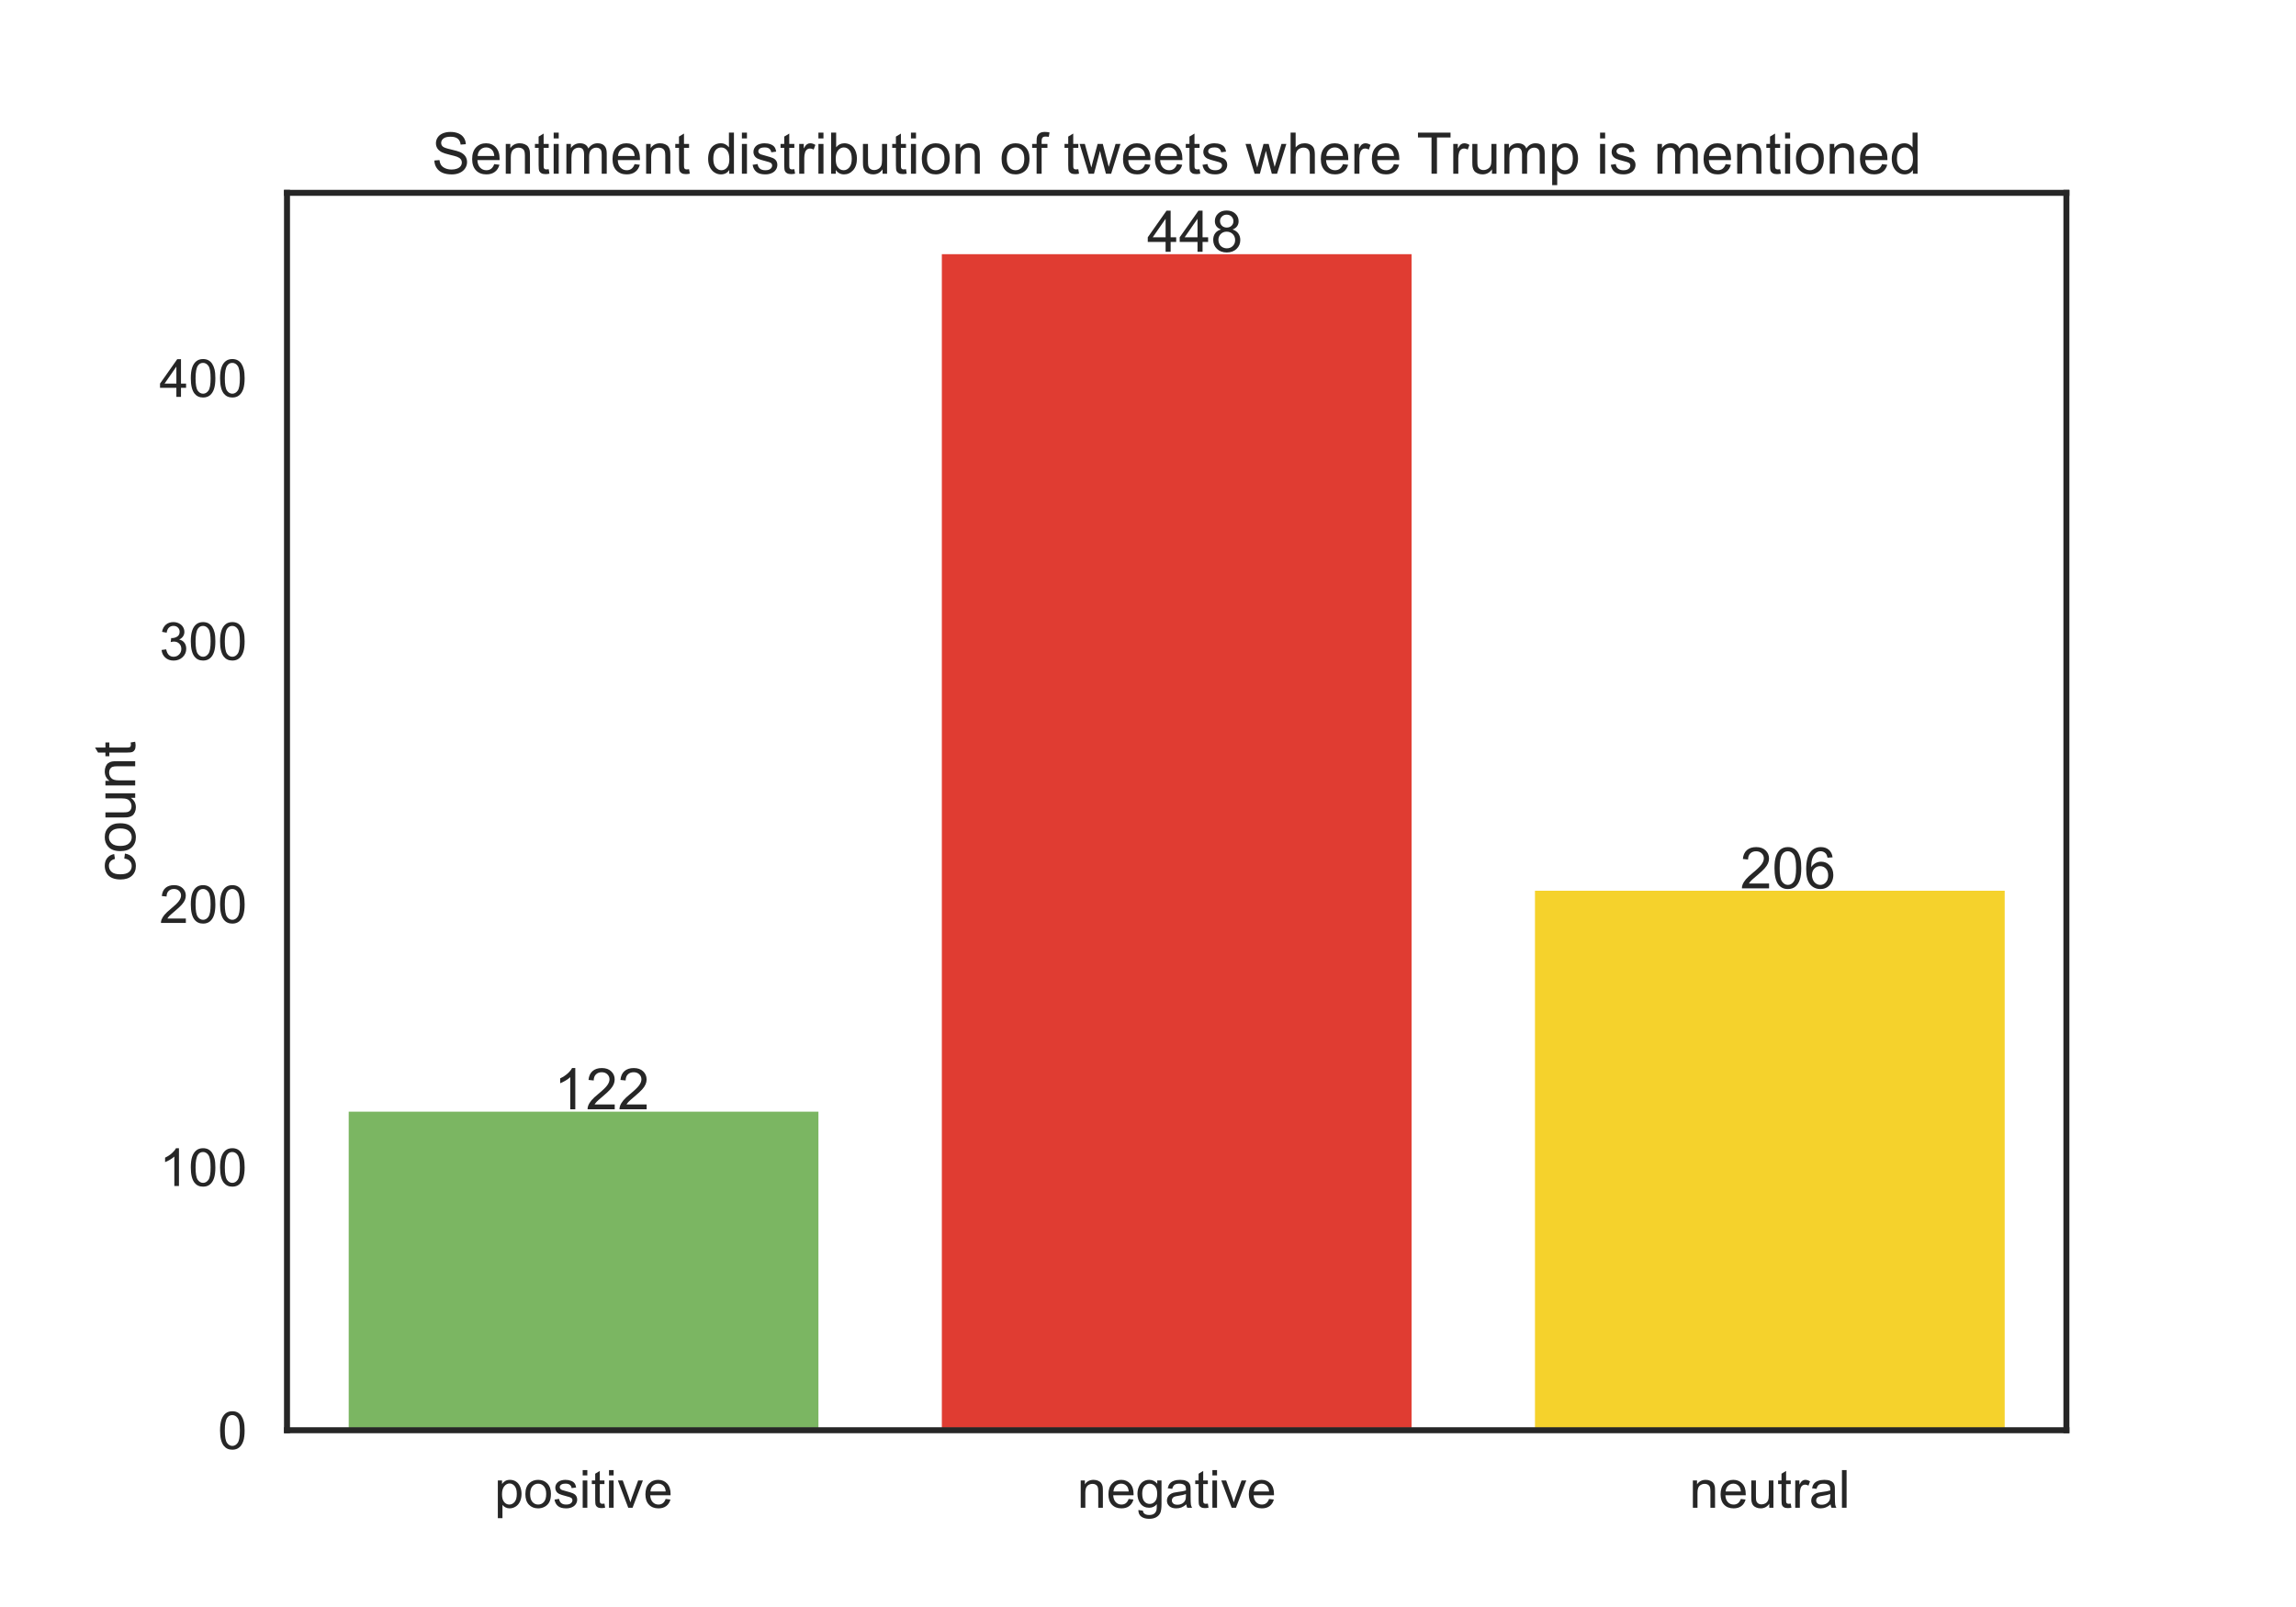
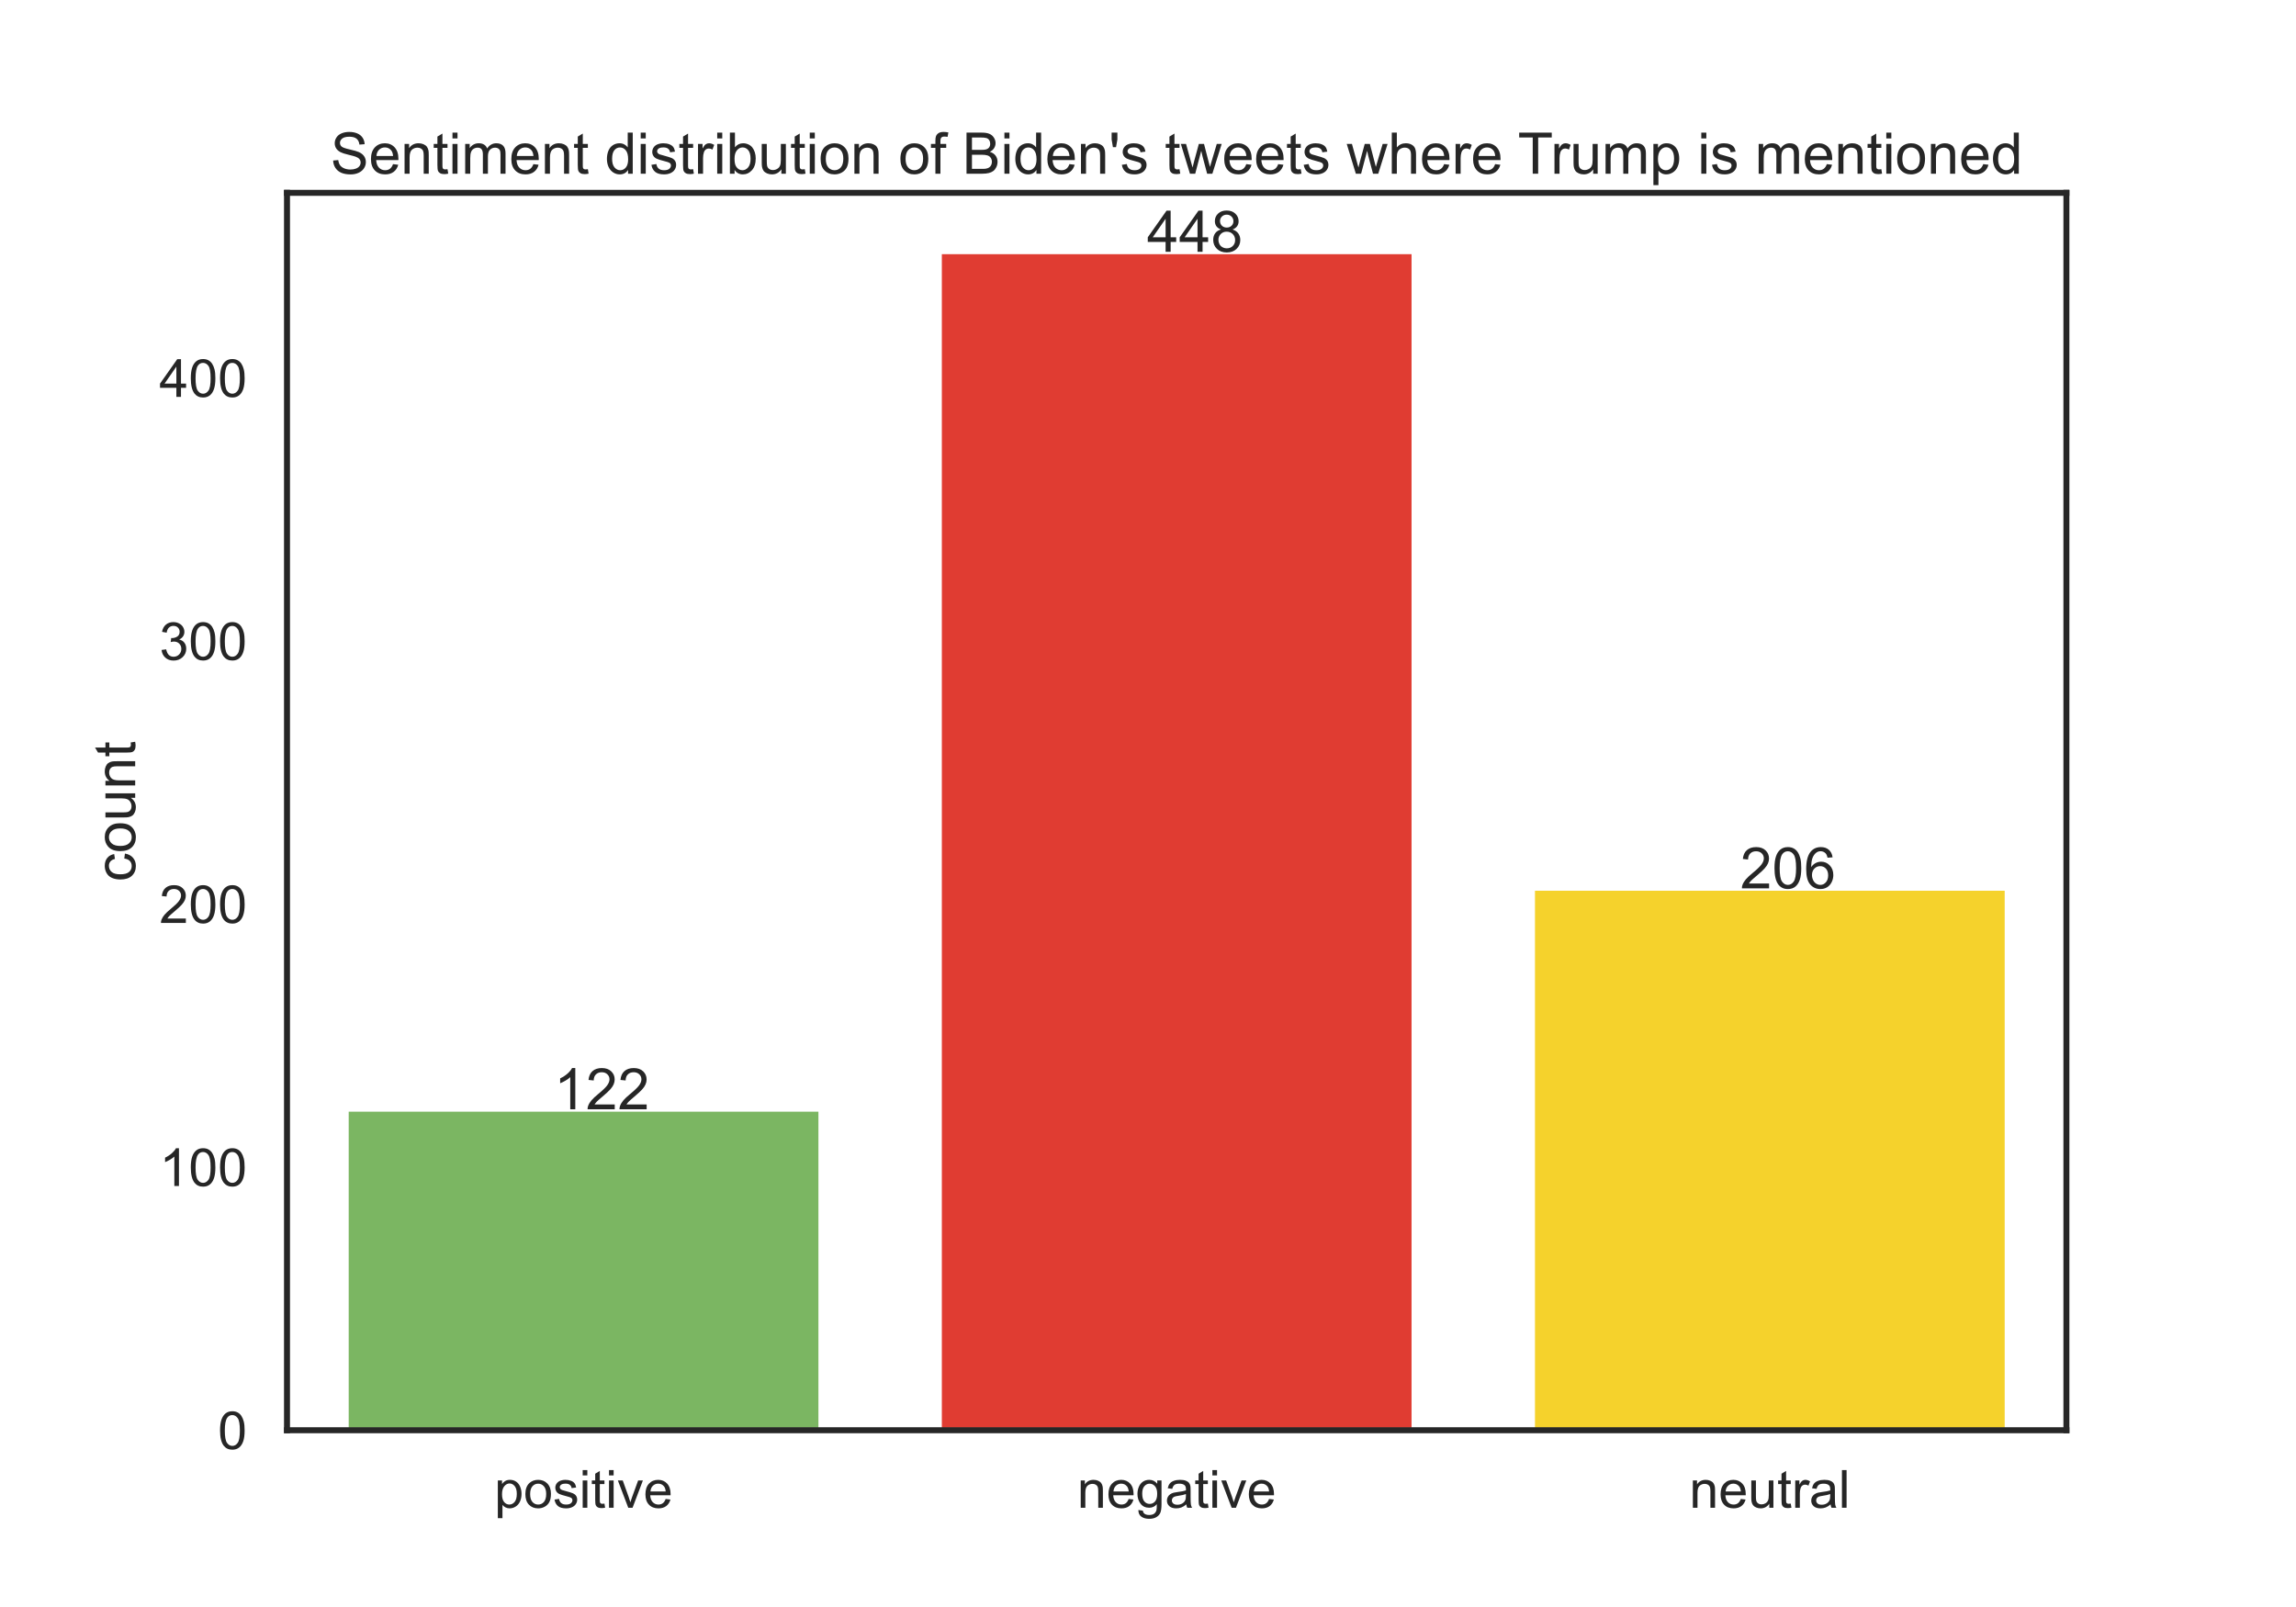
<svg xmlns="http://www.w3.org/2000/svg" xmlns:xlink="http://www.w3.org/1999/xlink" height="504pt" version="1.1" viewBox="0 0 720 504" width="720pt">
  <defs>
    <style type="text/css">*{stroke-linecap:butt;stroke-linejoin:round;}</style>
  </defs>
  <g id="figure_1">
    <g id="patch_1">
      <path d="M 0 504  L 720 504  L 720 0  L 0 0  z " style="fill:#ffffff;" />
    </g>
    <g id="axes_1">
      <g id="patch_2">
        <path d="M 90 448.56  L 648 448.56  L 648 60.48  L 90 60.48  z " style="fill:#ffffff;" />
      </g>
      <g id="matplotlib.axis_1">
        <g id="xtick_1">
          <g id="text_1">
            <g style="fill:#262626;" transform="translate(155.0286 472.8704)scale(0.165 -0.165)">
              <defs>
                <path d="M 6.594 -19.875  L 6.594 51.859  L 14.594 51.859  L 14.594 45.125  Q 17.438 49.078 21 51.047  Q 24.562 53.031 29.641 53.031  Q 36.281 53.031 41.359 49.609  Q 46.438 46.188 49.016 39.953  Q 51.609 33.734 51.609 26.312  Q 51.609 18.359 48.75 11.984  Q 45.906 5.609 40.453 2.219  Q 35.016 -1.172 29 -1.172  Q 24.609 -1.172 21.109 0.688  Q 17.625 2.547 15.375 5.375  L 15.375 -19.875  z M 14.547 25.641  Q 14.547 15.625 18.594 10.844  Q 22.656 6.062 28.422 6.062  Q 34.281 6.062 38.453 11.016  Q 42.625 15.969 42.625 26.375  Q 42.625 36.281 38.547 41.203  Q 34.469 46.141 28.812 46.141  Q 23.188 46.141 18.859 40.891  Q 14.547 35.641 14.547 25.641  z " id="ArialMT-112" />
                <path d="M 3.328 25.922  Q 3.328 40.328 11.328 47.266  Q 18.016 53.031 27.641 53.031  Q 38.328 53.031 45.109 46.016  Q 51.906 39.016 51.906 26.656  Q 51.906 16.656 48.906 10.906  Q 45.906 5.172 40.156 2  Q 34.422 -1.172 27.641 -1.172  Q 16.75 -1.172 10.031 5.812  Q 3.328 12.797 3.328 25.922  z M 12.359 25.922  Q 12.359 15.969 16.703 11.016  Q 21.047 6.062 27.641 6.062  Q 34.188 6.062 38.531 11.031  Q 42.875 16.016 42.875 26.219  Q 42.875 35.844 38.5 40.797  Q 34.125 45.75 27.641 45.75  Q 21.047 45.75 16.703 40.812  Q 12.359 35.891 12.359 25.922  z " id="ArialMT-111" />
                <path d="M 3.078 15.484  L 11.766 16.844  Q 12.5 11.625 15.844 8.844  Q 19.188 6.062 25.203 6.062  Q 31.25 6.062 34.172 8.516  Q 37.109 10.984 37.109 14.312  Q 37.109 17.281 34.516 19  Q 32.719 20.172 25.531 21.969  Q 15.875 24.422 12.141 26.203  Q 8.406 27.984 6.469 31.125  Q 4.547 34.281 4.547 38.094  Q 4.547 41.547 6.125 44.5  Q 7.719 47.469 10.453 49.422  Q 12.5 50.922 16.031 51.969  Q 19.578 53.031 23.641 53.031  Q 29.734 53.031 34.344 51.266  Q 38.969 49.516 41.156 46.5  Q 43.359 43.5 44.188 38.484  L 35.594 37.312  Q 35.016 41.312 32.203 43.547  Q 29.391 45.797 24.266 45.797  Q 18.219 45.797 15.625 43.797  Q 13.031 41.797 13.031 39.109  Q 13.031 37.406 14.109 36.031  Q 15.188 34.625 17.484 33.688  Q 18.797 33.203 25.25 31.453  Q 34.578 28.953 38.25 27.359  Q 41.938 25.781 44.031 22.75  Q 46.141 19.734 46.141 15.234  Q 46.141 10.844 43.578 6.953  Q 41.016 3.078 36.172 0.953  Q 31.344 -1.172 25.25 -1.172  Q 15.141 -1.172 9.844 3.031  Q 4.547 7.234 3.078 15.484  z " id="ArialMT-115" />
                <path d="M 6.641 61.469  L 6.641 71.578  L 15.438 71.578  L 15.438 61.469  z M 6.641 0  L 6.641 51.859  L 15.438 51.859  L 15.438 0  z " id="ArialMT-105" />
                <path d="M 25.781 7.859  L 27.047 0.094  Q 23.344 -0.688 20.406 -0.688  Q 15.625 -0.688 12.984 0.828  Q 10.359 2.344 9.281 4.812  Q 8.203 7.281 8.203 15.188  L 8.203 45.016  L 1.766 45.016  L 1.766 51.859  L 8.203 51.859  L 8.203 64.703  L 16.938 69.969  L 16.938 51.859  L 25.781 51.859  L 25.781 45.016  L 16.938 45.016  L 16.938 14.703  Q 16.938 10.938 17.406 9.859  Q 17.875 8.797 18.922 8.156  Q 19.969 7.516 21.922 7.516  Q 23.391 7.516 25.781 7.859  z " id="ArialMT-116" />
                <path d="M 21 0  L 1.266 51.859  L 10.547 51.859  L 21.688 20.797  Q 23.484 15.766 25 10.359  Q 26.172 14.453 28.266 20.219  L 39.797 51.859  L 48.828 51.859  L 29.203 0  z " id="ArialMT-118" />
                <path d="M 42.094 16.703  L 51.172 15.578  Q 49.031 7.625 43.219 3.219  Q 37.406 -1.172 28.375 -1.172  Q 17 -1.172 10.328 5.828  Q 3.656 12.844 3.656 25.484  Q 3.656 38.578 10.391 45.797  Q 17.141 53.031 27.875 53.031  Q 38.281 53.031 44.875 45.953  Q 51.469 38.875 51.469 26.031  Q 51.469 25.25 51.422 23.688  L 12.75 23.688  Q 13.234 15.141 17.578 10.594  Q 21.922 6.062 28.422 6.062  Q 33.25 6.062 36.672 8.594  Q 40.094 11.141 42.094 16.703  z M 13.234 30.906  L 42.188 30.906  Q 41.609 37.453 38.875 40.719  Q 34.672 45.797 27.984 45.797  Q 21.922 45.797 17.797 41.75  Q 13.672 37.703 13.234 30.906  z " id="ArialMT-101" />
              </defs>
              <use xlink:href="#ArialMT-112" />
              <use x="55.615" xlink:href="#ArialMT-111" />
              <use x="111.23" xlink:href="#ArialMT-115" />
              <use x="161.23" xlink:href="#ArialMT-105" />
              <use x="183.447" xlink:href="#ArialMT-116" />
              <use x="211.23" xlink:href="#ArialMT-105" />
              <use x="233.447" xlink:href="#ArialMT-118" />
              <use x="283.447" xlink:href="#ArialMT-101" />
            </g>
          </g>
        </g>
        <g id="xtick_2">
          <g id="text_2">
            <g style="fill:#262626;" transform="translate(337.8111 472.8704)scale(0.165 -0.165)">
              <defs>
                <path d="M 6.594 0  L 6.594 51.859  L 14.5 51.859  L 14.5 44.484  Q 20.219 53.031 31 53.031  Q 35.688 53.031 39.625 51.344  Q 43.562 49.656 45.516 46.922  Q 47.469 44.188 48.25 40.438  Q 48.734 37.984 48.734 31.891  L 48.734 0  L 39.938 0  L 39.938 31.547  Q 39.938 36.922 38.906 39.578  Q 37.891 42.234 35.281 43.812  Q 32.672 45.406 29.156 45.406  Q 23.531 45.406 19.453 41.844  Q 15.375 38.281 15.375 28.328  L 15.375 0  z " id="ArialMT-110" />
                <path d="M 4.984 -4.297  L 13.531 -5.562  Q 14.062 -9.516 16.5 -11.328  Q 19.781 -13.766 25.438 -13.766  Q 31.547 -13.766 34.859 -11.328  Q 38.188 -8.891 39.359 -4.5  Q 40.047 -1.812 39.984 6.781  Q 34.234 0 25.641 0  Q 14.938 0 9.078 7.719  Q 3.219 15.438 3.219 26.219  Q 3.219 33.641 5.906 39.906  Q 8.594 46.188 13.688 49.609  Q 18.797 53.031 25.688 53.031  Q 34.859 53.031 40.828 45.609  L 40.828 51.859  L 48.922 51.859  L 48.922 7.031  Q 48.922 -5.078 46.453 -10.125  Q 44 -15.188 38.641 -18.109  Q 33.297 -21.047 25.484 -21.047  Q 16.219 -21.047 10.5 -16.875  Q 4.781 -12.703 4.984 -4.297  z M 12.25 26.859  Q 12.25 16.656 16.297 11.969  Q 20.359 7.281 26.469 7.281  Q 32.516 7.281 36.609 11.938  Q 40.719 16.609 40.719 26.562  Q 40.719 36.078 36.5 40.906  Q 32.281 45.75 26.312 45.75  Q 20.453 45.75 16.344 40.984  Q 12.25 36.234 12.25 26.859  z " id="ArialMT-103" />
                <path d="M 40.438 6.391  Q 35.547 2.25 31.031 0.531  Q 26.516 -1.172 21.344 -1.172  Q 12.797 -1.172 8.203 3  Q 3.609 7.172 3.609 13.672  Q 3.609 17.484 5.344 20.625  Q 7.078 23.781 9.891 25.688  Q 12.703 27.594 16.219 28.562  Q 18.797 29.25 24.031 29.891  Q 34.672 31.156 39.703 32.906  Q 39.75 34.719 39.75 35.203  Q 39.75 40.578 37.25 42.781  Q 33.891 45.75 27.25 45.75  Q 21.047 45.75 18.094 43.578  Q 15.141 41.406 13.719 35.891  L 5.125 37.062  Q 6.297 42.578 8.984 45.969  Q 11.672 49.359 16.75 51.188  Q 21.828 53.031 28.516 53.031  Q 35.156 53.031 39.297 51.469  Q 43.453 49.906 45.406 47.531  Q 47.359 45.172 48.141 41.547  Q 48.578 39.312 48.578 33.453  L 48.578 21.734  Q 48.578 9.469 49.141 6.219  Q 49.703 2.984 51.375 0  L 42.188 0  Q 40.828 2.734 40.438 6.391  z M 39.703 26.031  Q 34.906 24.078 25.344 22.703  Q 19.922 21.922 17.672 20.938  Q 15.438 19.969 14.203 18.094  Q 12.984 16.219 12.984 13.922  Q 12.984 10.406 15.641 8.062  Q 18.312 5.719 23.438 5.719  Q 28.516 5.719 32.469 7.938  Q 36.422 10.156 38.281 14.016  Q 39.703 17 39.703 22.797  z " id="ArialMT-97" />
              </defs>
              <use xlink:href="#ArialMT-110" />
              <use x="55.615" xlink:href="#ArialMT-101" />
              <use x="111.23" xlink:href="#ArialMT-103" />
              <use x="166.846" xlink:href="#ArialMT-97" />
              <use x="222.461" xlink:href="#ArialMT-116" />
              <use x="250.244" xlink:href="#ArialMT-105" />
              <use x="272.461" xlink:href="#ArialMT-118" />
              <use x="322.461" xlink:href="#ArialMT-101" />
            </g>
          </g>
        </g>
        <g id="xtick_3">
          <g id="text_3">
            <g style="fill:#262626;" transform="translate(529.7769 472.8704)scale(0.165 -0.165)">
              <defs>
                <path d="M 40.578 0  L 40.578 7.625  Q 34.516 -1.172 24.125 -1.172  Q 19.531 -1.172 15.547 0.578  Q 11.578 2.344 9.641 5  Q 7.719 7.672 6.938 11.531  Q 6.391 14.109 6.391 19.734  L 6.391 51.859  L 15.188 51.859  L 15.188 23.094  Q 15.188 16.219 15.719 13.812  Q 16.547 10.359 19.234 8.375  Q 21.922 6.391 25.875 6.391  Q 29.828 6.391 33.297 8.422  Q 36.766 10.453 38.203 13.938  Q 39.656 17.438 39.656 24.078  L 39.656 51.859  L 48.438 51.859  L 48.438 0  z " id="ArialMT-117" />
                <path d="M 6.5 0  L 6.5 51.859  L 14.406 51.859  L 14.406 44  Q 17.438 49.516 20 51.266  Q 22.562 53.031 25.641 53.031  Q 30.078 53.031 34.672 50.203  L 31.641 42.047  Q 28.422 43.953 25.203 43.953  Q 22.312 43.953 20.016 42.219  Q 17.719 40.484 16.75 37.406  Q 15.281 32.719 15.281 27.156  L 15.281 0  z " id="ArialMT-114" />
                <path d="M 6.391 0  L 6.391 71.578  L 15.188 71.578  L 15.188 0  z " id="ArialMT-108" />
              </defs>
              <use xlink:href="#ArialMT-110" />
              <use x="55.615" xlink:href="#ArialMT-101" />
              <use x="111.23" xlink:href="#ArialMT-117" />
              <use x="166.846" xlink:href="#ArialMT-116" />
              <use x="194.629" xlink:href="#ArialMT-114" />
              <use x="227.93" xlink:href="#ArialMT-97" />
              <use x="283.545" xlink:href="#ArialMT-108" />
            </g>
          </g>
        </g>
      </g>
      <g id="matplotlib.axis_2">
        <g id="ytick_1">
          <g id="text_4">
            <g style="fill:#262626;" transform="translate(68.32445 454.4652)scale(0.165 -0.165)">
              <defs>
                <path d="M 4.156 35.297  Q 4.156 48 6.766 55.734  Q 9.375 63.484 14.516 67.672  Q 19.672 71.875 27.484 71.875  Q 33.25 71.875 37.594 69.547  Q 41.938 67.234 44.766 62.859  Q 47.609 58.5 49.219 52.219  Q 50.828 45.953 50.828 35.297  Q 50.828 22.703 48.234 14.969  Q 45.656 7.234 40.5 3  Q 35.359 -1.219 27.484 -1.219  Q 17.141 -1.219 11.234 6.203  Q 4.156 15.141 4.156 35.297  z M 13.188 35.297  Q 13.188 17.672 17.312 11.828  Q 21.438 6 27.484 6  Q 33.547 6 37.672 11.859  Q 41.797 17.719 41.797 35.297  Q 41.797 52.984 37.672 58.781  Q 33.547 64.594 27.391 64.594  Q 21.344 64.594 17.719 59.469  Q 13.188 52.938 13.188 35.297  z " id="ArialMT-48" />
              </defs>
              <use xlink:href="#ArialMT-48" />
            </g>
          </g>
        </g>
        <g id="ytick_2">
          <g id="text_5">
            <g style="fill:#262626;" transform="translate(49.97336 371.9652)scale(0.165 -0.165)">
              <defs>
                <path d="M 37.25 0  L 28.469 0  L 28.469 56  Q 25.297 52.984 20.141 49.953  Q 14.984 46.922 10.891 45.406  L 10.891 53.906  Q 18.266 57.375 23.781 62.297  Q 29.297 67.234 31.594 71.875  L 37.25 71.875  z " id="ArialMT-49" />
              </defs>
              <use xlink:href="#ArialMT-49" />
              <use x="55.615" xlink:href="#ArialMT-48" />
              <use x="111.23" xlink:href="#ArialMT-48" />
            </g>
          </g>
        </g>
        <g id="ytick_3">
          <g id="text_6">
            <g style="fill:#262626;" transform="translate(49.97336 289.4652)scale(0.165 -0.165)">
              <defs>
                <path d="M 50.344 8.453  L 50.344 0  L 3.031 0  Q 2.938 3.172 4.047 6.109  Q 5.859 10.938 9.828 15.625  Q 13.812 20.312 21.344 26.469  Q 33.016 36.031 37.109 41.625  Q 41.219 47.219 41.219 52.203  Q 41.219 57.422 37.469 61  Q 33.734 64.594 27.734 64.594  Q 21.391 64.594 17.578 60.781  Q 13.766 56.984 13.719 50.25  L 4.688 51.172  Q 5.609 61.281 11.656 66.578  Q 17.719 71.875 27.938 71.875  Q 38.234 71.875 44.234 66.156  Q 50.25 60.453 50.25 52  Q 50.25 47.703 48.484 43.547  Q 46.734 39.406 42.656 34.812  Q 38.578 30.219 29.109 22.219  Q 21.188 15.578 18.938 13.203  Q 16.703 10.844 15.234 8.453  z " id="ArialMT-50" />
              </defs>
              <use xlink:href="#ArialMT-50" />
              <use x="55.615" xlink:href="#ArialMT-48" />
              <use x="111.23" xlink:href="#ArialMT-48" />
            </g>
          </g>
        </g>
        <g id="ytick_4">
          <g id="text_7">
            <g style="fill:#262626;" transform="translate(49.97336 206.9652)scale(0.165 -0.165)">
              <defs>
                <path d="M 4.203 18.891  L 12.984 20.062  Q 14.5 12.594 18.141 9.297  Q 21.781 6 27 6  Q 33.203 6 37.469 10.297  Q 41.75 14.594 41.75 20.953  Q 41.75 27 37.797 30.922  Q 33.844 34.859 27.734 34.859  Q 25.25 34.859 21.531 33.891  L 22.516 41.609  Q 23.391 41.5 23.922 41.5  Q 29.547 41.5 34.031 44.422  Q 38.531 47.359 38.531 53.469  Q 38.531 58.297 35.25 61.469  Q 31.984 64.656 26.812 64.656  Q 21.688 64.656 18.266 61.422  Q 14.844 58.203 13.875 51.766  L 5.078 53.328  Q 6.688 62.156 12.391 67.016  Q 18.109 71.875 26.609 71.875  Q 32.469 71.875 37.391 69.359  Q 42.328 66.844 44.938 62.5  Q 47.562 58.156 47.562 53.266  Q 47.562 48.641 45.062 44.828  Q 42.578 41.016 37.703 38.766  Q 44.047 37.312 47.562 32.688  Q 51.078 28.078 51.078 21.141  Q 51.078 11.766 44.234 5.25  Q 37.406 -1.266 26.953 -1.266  Q 17.531 -1.266 11.297 4.344  Q 5.078 9.969 4.203 18.891  z " id="ArialMT-51" />
              </defs>
              <use xlink:href="#ArialMT-51" />
              <use x="55.615" xlink:href="#ArialMT-48" />
              <use x="111.23" xlink:href="#ArialMT-48" />
            </g>
          </g>
        </g>
        <g id="ytick_5">
          <g id="text_8">
            <g style="fill:#262626;" transform="translate(49.97336 124.4652)scale(0.165 -0.165)">
              <defs>
                <path d="M 32.328 0  L 32.328 17.141  L 1.266 17.141  L 1.266 25.203  L 33.938 71.578  L 41.109 71.578  L 41.109 25.203  L 50.781 25.203  L 50.781 17.141  L 41.109 17.141  L 41.109 0  z M 32.328 25.203  L 32.328 57.469  L 9.906 25.203  z " id="ArialMT-52" />
              </defs>
              <use xlink:href="#ArialMT-52" />
              <use x="55.615" xlink:href="#ArialMT-48" />
              <use x="111.23" xlink:href="#ArialMT-48" />
            </g>
          </g>
        </g>
        <g id="text_9">
          <g style="fill:#262626;" transform="translate(42.39586 276.5348)rotate(-90)scale(0.18 -0.18)">
            <defs>
              <path d="M 40.438 19  L 49.078 17.875  Q 47.656 8.938 41.812 3.875  Q 35.984 -1.172 27.484 -1.172  Q 16.844 -1.172 10.375 5.781  Q 3.906 12.75 3.906 25.734  Q 3.906 34.125 6.688 40.422  Q 9.469 46.734 15.156 49.875  Q 20.844 53.031 27.547 53.031  Q 35.984 53.031 41.359 48.75  Q 46.734 44.484 48.25 36.625  L 39.703 35.297  Q 38.484 40.531 35.375 43.156  Q 32.281 45.797 27.875 45.797  Q 21.234 45.797 17.078 41.031  Q 12.938 36.281 12.938 25.984  Q 12.938 15.531 16.938 10.797  Q 20.953 6.062 27.391 6.062  Q 32.562 6.062 36.031 9.234  Q 39.5 12.406 40.438 19  z " id="ArialMT-99" />
            </defs>
            <use xlink:href="#ArialMT-99" />
            <use x="50" xlink:href="#ArialMT-111" />
            <use x="105.615" xlink:href="#ArialMT-117" />
            <use x="161.23" xlink:href="#ArialMT-110" />
            <use x="216.846" xlink:href="#ArialMT-116" />
          </g>
        </g>
      </g>
      <g id="patch_3">
-         <path clip-path="url(#p4301e248d9)" d="M 108.6 448.56  L 257.4 448.56  L 257.4 347.91  L 108.6 347.91  z " style="fill:#7bb662;stroke:#ffffff;stroke-linejoin:miter;stroke-width:1.5;" />
+         <path clip-path="url(#p44b6c87f83)" d="M 108.6 448.56  L 257.4 448.56  L 257.4 347.91  L 108.6 347.91  z " style="fill:#7bb662;stroke:#ffffff;stroke-linejoin:miter;stroke-width:1.5;" />
      </g>
      <g id="patch_4">
-         <path clip-path="url(#p4301e248d9)" d="M 294.6 448.56  L 443.4 448.56  L 443.4 78.96  L 294.6 78.96  z " style="fill:#e03c32;stroke:#ffffff;stroke-linejoin:miter;stroke-width:1.5;" />
+         <path clip-path="url(#p44b6c87f83)" d="M 294.6 448.56  L 443.4 448.56  L 443.4 78.96  L 294.6 78.96  z " style="fill:#e03c32;stroke:#ffffff;stroke-linejoin:miter;stroke-width:1.5;" />
      </g>
      <g id="patch_5">
-         <path clip-path="url(#p4301e248d9)" d="M 480.6 448.56  L 629.4 448.56  L 629.4 278.61  L 480.6 278.61  z " style="fill:#f5d22c;stroke:#ffffff;stroke-linejoin:miter;stroke-width:1.5;" />
+         <path clip-path="url(#p44b6c87f83)" d="M 480.6 448.56  L 629.4 448.56  L 629.4 278.61  L 480.6 278.61  z " style="fill:#f5d22c;stroke:#ffffff;stroke-linejoin:miter;stroke-width:1.5;" />
      </g>
      <g id="patch_6">
        <path d="M 90 448.56  L 90 60.48  " style="fill:none;stroke:#262626;stroke-linecap:square;stroke-linejoin:miter;stroke-width:1.875;" />
      </g>
      <g id="patch_7">
        <path d="M 648 448.56  L 648 60.48  " style="fill:none;stroke:#262626;stroke-linecap:square;stroke-linejoin:miter;stroke-width:1.875;" />
      </g>
      <g id="patch_8">
        <path d="M 90 448.56  L 648 448.56  " style="fill:none;stroke:#262626;stroke-linecap:square;stroke-linejoin:miter;stroke-width:1.875;" />
      </g>
      <g id="patch_9">
        <path d="M 90 60.48  L 648 60.48  " style="fill:none;stroke:#262626;stroke-linecap:square;stroke-linejoin:miter;stroke-width:1.875;" />
      </g>
      <g id="text_10">
        <g style="fill:#262626;" transform="translate(173.7 347.91)scale(0.18 -0.18)">
          <use xlink:href="#ArialMT-49" />
          <use x="55.615" xlink:href="#ArialMT-50" />
          <use x="111.23" xlink:href="#ArialMT-50" />
        </g>
      </g>
      <g id="text_11">
        <g style="fill:#262626;" transform="translate(359.7 78.96)scale(0.18 -0.18)">
          <defs>
            <path d="M 17.672 38.812  Q 12.203 40.828 9.562 44.531  Q 6.938 48.25 6.938 53.422  Q 6.938 61.234 12.547 66.547  Q 18.172 71.875 27.484 71.875  Q 36.859 71.875 42.578 66.422  Q 48.297 60.984 48.297 53.172  Q 48.297 48.188 45.672 44.5  Q 43.062 40.828 37.75 38.812  Q 44.344 36.672 47.781 31.875  Q 51.219 27.094 51.219 20.453  Q 51.219 11.281 44.719 5.031  Q 38.234 -1.219 27.641 -1.219  Q 17.047 -1.219 10.547 5.047  Q 4.047 11.328 4.047 20.703  Q 4.047 27.688 7.594 32.391  Q 11.141 37.109 17.672 38.812  z M 15.922 53.719  Q 15.922 48.641 19.188 45.406  Q 22.469 42.188 27.688 42.188  Q 32.766 42.188 36.016 45.375  Q 39.266 48.578 39.266 53.219  Q 39.266 58.062 35.906 61.359  Q 32.562 64.656 27.594 64.656  Q 22.562 64.656 19.234 61.422  Q 15.922 58.203 15.922 53.719  z M 13.094 20.656  Q 13.094 16.891 14.875 13.375  Q 16.656 9.859 20.172 7.922  Q 23.688 6 27.734 6  Q 34.031 6 38.125 10.047  Q 42.234 14.109 42.234 20.359  Q 42.234 26.703 38.016 30.859  Q 33.797 35.016 27.438 35.016  Q 21.234 35.016 17.156 30.906  Q 13.094 26.812 13.094 20.656  z " id="ArialMT-56" />
          </defs>
          <use xlink:href="#ArialMT-52" />
          <use x="55.615" xlink:href="#ArialMT-52" />
          <use x="111.23" xlink:href="#ArialMT-56" />
        </g>
      </g>
      <g id="text_12">
        <g style="fill:#262626;" transform="translate(545.7 278.61)scale(0.18 -0.18)">
          <defs>
            <path d="M 49.75 54.047  L 41.016 53.375  Q 39.844 58.547 37.703 60.891  Q 34.125 64.656 28.906 64.656  Q 24.703 64.656 21.531 62.312  Q 17.391 59.281 14.984 53.469  Q 12.594 47.656 12.5 36.922  Q 15.672 41.75 20.266 44.094  Q 24.859 46.438 29.891 46.438  Q 38.672 46.438 44.844 39.969  Q 51.031 33.5 51.031 23.25  Q 51.031 16.5 48.125 10.719  Q 45.219 4.938 40.141 1.859  Q 35.062 -1.219 28.609 -1.219  Q 17.625 -1.219 10.688 6.859  Q 3.766 14.938 3.766 33.5  Q 3.766 54.25 11.422 63.672  Q 18.109 71.875 29.438 71.875  Q 37.891 71.875 43.281 67.141  Q 48.688 62.406 49.75 54.047  z M 13.875 23.188  Q 13.875 18.656 15.797 14.5  Q 17.719 10.359 21.188 8.172  Q 24.656 6 28.469 6  Q 34.031 6 38.031 10.484  Q 42.047 14.984 42.047 22.703  Q 42.047 30.125 38.078 34.391  Q 34.125 38.672 28.125 38.672  Q 22.172 38.672 18.016 34.391  Q 13.875 30.125 13.875 23.188  z " id="ArialMT-54" />
          </defs>
          <use xlink:href="#ArialMT-50" />
          <use x="55.615" xlink:href="#ArialMT-48" />
          <use x="111.23" xlink:href="#ArialMT-54" />
        </g>
      </g>
      <g id="text_13">
-         <g style="fill:#262626;" transform="translate(135.4008 54.48)scale(0.18 -0.18)">
+         <g style="fill:#262626;" transform="translate(103.6645 54.48)scale(0.18 -0.18)">
          <defs>
            <path d="M 4.5 23  L 13.422 23.781  Q 14.062 18.406 16.375 14.969  Q 18.703 11.531 23.578 9.406  Q 28.469 7.281 34.578 7.281  Q 39.984 7.281 44.141 8.891  Q 48.297 10.5 50.312 13.297  Q 52.344 16.109 52.344 19.438  Q 52.344 22.797 50.391 25.312  Q 48.438 27.828 43.953 29.547  Q 41.062 30.672 31.203 33.031  Q 21.344 35.406 17.391 37.5  Q 12.25 40.188 9.734 44.156  Q 7.234 48.141 7.234 53.078  Q 7.234 58.5 10.297 63.203  Q 13.375 67.922 19.281 70.359  Q 25.203 72.797 32.422 72.797  Q 40.375 72.797 46.453 70.234  Q 52.547 67.672 55.812 62.688  Q 59.078 57.719 59.328 51.422  L 50.25 50.734  Q 49.516 57.516 45.281 60.984  Q 41.062 64.453 32.812 64.453  Q 24.219 64.453 20.281 61.297  Q 16.359 58.156 16.359 53.719  Q 16.359 49.859 19.141 47.359  Q 21.875 44.875 33.422 42.266  Q 44.969 39.656 49.266 37.703  Q 55.516 34.812 58.484 30.391  Q 61.469 25.984 61.469 20.219  Q 61.469 14.5 58.203 9.438  Q 54.938 4.391 48.797 1.578  Q 42.672 -1.219 35.016 -1.219  Q 25.297 -1.219 18.719 1.609  Q 12.156 4.438 8.422 10.125  Q 4.688 15.828 4.5 23  z " id="ArialMT-83" />
            <path d="M 6.594 0  L 6.594 51.859  L 14.453 51.859  L 14.453 44.578  Q 16.891 48.391 20.938 50.703  Q 25 53.031 30.172 53.031  Q 35.938 53.031 39.625 50.641  Q 43.312 48.25 44.828 43.953  Q 50.984 53.031 60.844 53.031  Q 68.562 53.031 72.703 48.75  Q 76.859 44.484 76.859 35.594  L 76.859 0  L 68.109 0  L 68.109 32.672  Q 68.109 37.938 67.25 40.25  Q 66.406 42.578 64.156 43.984  Q 61.922 45.406 58.891 45.406  Q 53.422 45.406 49.797 41.766  Q 46.188 38.141 46.188 30.125  L 46.188 0  L 37.406 0  L 37.406 33.688  Q 37.406 39.547 35.25 42.469  Q 33.109 45.406 28.219 45.406  Q 24.516 45.406 21.359 43.453  Q 18.219 41.5 16.797 37.734  Q 15.375 33.984 15.375 26.906  L 15.375 0  z " id="ArialMT-109" />
            <path id="ArialMT-32" />
            <path d="M 40.234 0  L 40.234 6.547  Q 35.297 -1.172 25.734 -1.172  Q 19.531 -1.172 14.328 2.25  Q 9.125 5.672 6.266 11.797  Q 3.422 17.922 3.422 25.875  Q 3.422 33.641 6 39.969  Q 8.594 46.297 13.766 49.656  Q 18.953 53.031 25.344 53.031  Q 30.031 53.031 33.688 51.047  Q 37.359 49.078 39.656 45.906  L 39.656 71.578  L 48.391 71.578  L 48.391 0  z M 12.453 25.875  Q 12.453 15.922 16.641 10.984  Q 20.844 6.062 26.562 6.062  Q 32.328 6.062 36.344 10.766  Q 40.375 15.484 40.375 25.141  Q 40.375 35.797 36.266 40.766  Q 32.172 45.75 26.172 45.75  Q 20.312 45.75 16.375 40.969  Q 12.453 36.188 12.453 25.875  z " id="ArialMT-100" />
            <path d="M 14.703 0  L 6.547 0  L 6.547 71.578  L 15.328 71.578  L 15.328 46.047  Q 20.906 53.031 29.547 53.031  Q 34.328 53.031 38.594 51.094  Q 42.875 49.172 45.625 45.672  Q 48.391 42.188 49.953 37.25  Q 51.516 32.328 51.516 26.703  Q 51.516 13.375 44.922 6.094  Q 38.328 -1.172 29.109 -1.172  Q 19.922 -1.172 14.703 6.5  z M 14.594 26.312  Q 14.594 17 17.141 12.844  Q 21.297 6.062 28.375 6.062  Q 34.125 6.062 38.328 11.062  Q 42.531 16.062 42.531 25.984  Q 42.531 36.141 38.5 40.969  Q 34.469 45.797 28.766 45.797  Q 23 45.797 18.797 40.797  Q 14.594 35.797 14.594 26.312  z " id="ArialMT-98" />
            <path d="M 8.688 0  L 8.688 45.016  L 0.922 45.016  L 0.922 51.859  L 8.688 51.859  L 8.688 57.375  Q 8.688 62.594 9.625 65.141  Q 10.891 68.562 14.078 70.672  Q 17.281 72.797 23.047 72.797  Q 26.766 72.797 31.25 71.922  L 29.938 64.266  Q 27.203 64.75 24.75 64.75  Q 20.75 64.75 19.094 63.031  Q 17.438 61.328 17.438 56.641  L 17.438 51.859  L 27.547 51.859  L 27.547 45.016  L 17.438 45.016  L 17.438 0  z " id="ArialMT-102" />
+             <path d="M 7.328 0  L 7.328 71.578  L 34.188 71.578  Q 42.391 71.578 47.344 69.406  Q 52.297 67.234 55.094 62.719  Q 57.906 58.203 57.906 53.266  Q 57.906 48.688 55.422 44.625  Q 52.938 40.578 47.906 38.094  Q 54.391 36.188 57.875 31.594  Q 61.375 27 61.375 20.75  Q 61.375 15.719 59.25 11.391  Q 57.125 7.078 54 4.734  Q 50.875 2.391 46.156 1.188  Q 41.453 0 34.625 0  z M 16.797 41.5  L 32.281 41.5  Q 38.578 41.5 41.312 42.328  Q 44.922 43.406 46.75 45.891  Q 48.578 48.391 48.578 52.156  Q 48.578 55.719 46.875 58.422  Q 45.172 61.141 41.984 62.141  Q 38.812 63.141 31.109 63.141  L 16.797 63.141  z M 16.797 8.453  L 34.625 8.453  Q 39.203 8.453 41.062 8.797  Q 44.344 9.375 46.531 10.734  Q 48.734 12.109 50.141 14.719  Q 51.562 17.328 51.562 20.75  Q 51.562 24.75 49.516 27.703  Q 47.469 30.672 43.828 31.859  Q 40.188 33.062 33.344 33.062  L 16.797 33.062  z " id="ArialMT-66" />
+             <path d="M 6.641 46.234  L 4.391 59.625  L 4.391 71.578  L 14.406 71.578  L 14.406 59.625  L 12.062 46.234  z " id="ArialMT-39" />
            <path d="M 16.156 0  L 0.297 51.859  L 9.375 51.859  L 17.625 21.922  L 20.703 10.797  Q 20.906 11.625 23.391 21.484  L 31.641 51.859  L 40.672 51.859  L 48.438 21.781  L 51.031 11.859  L 54 21.875  L 62.891 51.859  L 71.438 51.859  L 55.219 0  L 46.094 0  L 37.844 31.062  L 35.844 39.891  L 25.344 0  z " id="ArialMT-119" />
            <path d="M 6.594 0  L 6.594 71.578  L 15.375 71.578  L 15.375 45.906  Q 21.531 53.031 30.906 53.031  Q 36.672 53.031 40.922 50.75  Q 45.172 48.484 47 44.484  Q 48.828 40.484 48.828 32.859  L 48.828 0  L 40.047 0  L 40.047 32.859  Q 40.047 39.453 37.188 42.453  Q 34.328 45.453 29.109 45.453  Q 25.203 45.453 21.75 43.422  Q 18.312 41.406 16.844 37.938  Q 15.375 34.469 15.375 28.375  L 15.375 0  z " id="ArialMT-104" />
            <path d="M 25.922 0  L 25.922 63.141  L 2.344 63.141  L 2.344 71.578  L 59.078 71.578  L 59.078 63.141  L 35.406 63.141  L 35.406 0  z " id="ArialMT-84" />
          </defs>
          <use xlink:href="#ArialMT-83" />
          <use x="66.699" xlink:href="#ArialMT-101" />
          <use x="122.314" xlink:href="#ArialMT-110" />
          <use x="177.93" xlink:href="#ArialMT-116" />
          <use x="205.713" xlink:href="#ArialMT-105" />
          <use x="227.93" xlink:href="#ArialMT-109" />
          <use x="311.23" xlink:href="#ArialMT-101" />
          <use x="366.846" xlink:href="#ArialMT-110" />
          <use x="422.461" xlink:href="#ArialMT-116" />
          <use x="450.244" xlink:href="#ArialMT-32" />
          <use x="478.027" xlink:href="#ArialMT-100" />
          <use x="533.643" xlink:href="#ArialMT-105" />
          <use x="555.859" xlink:href="#ArialMT-115" />
          <use x="605.859" xlink:href="#ArialMT-116" />
          <use x="633.643" xlink:href="#ArialMT-114" />
          <use x="666.943" xlink:href="#ArialMT-105" />
          <use x="689.16" xlink:href="#ArialMT-98" />
          <use x="744.775" xlink:href="#ArialMT-117" />
          <use x="800.391" xlink:href="#ArialMT-116" />
          <use x="828.174" xlink:href="#ArialMT-105" />
          <use x="850.391" xlink:href="#ArialMT-111" />
          <use x="906.006" xlink:href="#ArialMT-110" />
          <use x="961.621" xlink:href="#ArialMT-32" />
          <use x="989.404" xlink:href="#ArialMT-111" />
          <use x="1045.02" xlink:href="#ArialMT-102" />
          <use x="1072.803" xlink:href="#ArialMT-32" />
-           <use x="1100.586" xlink:href="#ArialMT-116" />
-           <use x="1128.369" xlink:href="#ArialMT-119" />
-           <use x="1200.586" xlink:href="#ArialMT-101" />
-           <use x="1256.201" xlink:href="#ArialMT-101" />
-           <use x="1311.816" xlink:href="#ArialMT-116" />
-           <use x="1339.6" xlink:href="#ArialMT-115" />
-           <use x="1389.6" xlink:href="#ArialMT-32" />
-           <use x="1417.383" xlink:href="#ArialMT-119" />
-           <use x="1489.6" xlink:href="#ArialMT-104" />
-           <use x="1545.215" xlink:href="#ArialMT-101" />
-           <use x="1600.83" xlink:href="#ArialMT-114" />
-           <use x="1634.131" xlink:href="#ArialMT-101" />
-           <use x="1689.746" xlink:href="#ArialMT-32" />
-           <use x="1715.779" xlink:href="#ArialMT-84" />
-           <use x="1773.113" xlink:href="#ArialMT-114" />
-           <use x="1806.414" xlink:href="#ArialMT-117" />
-           <use x="1862.029" xlink:href="#ArialMT-109" />
-           <use x="1945.33" xlink:href="#ArialMT-112" />
-           <use x="2000.945" xlink:href="#ArialMT-32" />
-           <use x="2028.729" xlink:href="#ArialMT-105" />
-           <use x="2050.945" xlink:href="#ArialMT-115" />
-           <use x="2100.945" xlink:href="#ArialMT-32" />
-           <use x="2128.729" xlink:href="#ArialMT-109" />
-           <use x="2212.029" xlink:href="#ArialMT-101" />
-           <use x="2267.645" xlink:href="#ArialMT-110" />
-           <use x="2323.26" xlink:href="#ArialMT-116" />
-           <use x="2351.043" xlink:href="#ArialMT-105" />
-           <use x="2373.26" xlink:href="#ArialMT-111" />
-           <use x="2428.875" xlink:href="#ArialMT-110" />
-           <use x="2484.49" xlink:href="#ArialMT-101" />
-           <use x="2540.105" xlink:href="#ArialMT-100" />
+           <use x="1100.586" xlink:href="#ArialMT-66" />
+           <use x="1167.285" xlink:href="#ArialMT-105" />
+           <use x="1189.502" xlink:href="#ArialMT-100" />
+           <use x="1245.117" xlink:href="#ArialMT-101" />
+           <use x="1300.732" xlink:href="#ArialMT-110" />
+           <use x="1356.348" xlink:href="#ArialMT-39" />
+           <use x="1375.439" xlink:href="#ArialMT-115" />
+           <use x="1425.439" xlink:href="#ArialMT-32" />
+           <use x="1453.223" xlink:href="#ArialMT-116" />
+           <use x="1481.006" xlink:href="#ArialMT-119" />
+           <use x="1553.223" xlink:href="#ArialMT-101" />
+           <use x="1608.838" xlink:href="#ArialMT-101" />
+           <use x="1664.453" xlink:href="#ArialMT-116" />
+           <use x="1692.236" xlink:href="#ArialMT-115" />
+           <use x="1742.236" xlink:href="#ArialMT-32" />
+           <use x="1770.02" xlink:href="#ArialMT-119" />
+           <use x="1842.236" xlink:href="#ArialMT-104" />
+           <use x="1897.852" xlink:href="#ArialMT-101" />
+           <use x="1953.467" xlink:href="#ArialMT-114" />
+           <use x="1986.768" xlink:href="#ArialMT-101" />
+           <use x="2042.383" xlink:href="#ArialMT-32" />
+           <use x="2068.416" xlink:href="#ArialMT-84" />
+           <use x="2125.75" xlink:href="#ArialMT-114" />
+           <use x="2159.051" xlink:href="#ArialMT-117" />
+           <use x="2214.666" xlink:href="#ArialMT-109" />
+           <use x="2297.967" xlink:href="#ArialMT-112" />
+           <use x="2353.582" xlink:href="#ArialMT-32" />
+           <use x="2381.365" xlink:href="#ArialMT-105" />
+           <use x="2403.582" xlink:href="#ArialMT-115" />
+           <use x="2453.582" xlink:href="#ArialMT-32" />
+           <use x="2481.365" xlink:href="#ArialMT-109" />
+           <use x="2564.666" xlink:href="#ArialMT-101" />
+           <use x="2620.281" xlink:href="#ArialMT-110" />
+           <use x="2675.896" xlink:href="#ArialMT-116" />
+           <use x="2703.68" xlink:href="#ArialMT-105" />
+           <use x="2725.896" xlink:href="#ArialMT-111" />
+           <use x="2781.512" xlink:href="#ArialMT-110" />
+           <use x="2837.127" xlink:href="#ArialMT-101" />
+           <use x="2892.742" xlink:href="#ArialMT-100" />
        </g>
      </g>
    </g>
  </g>
  <defs>
-     <clipPath id="p4301e248d9">
+     <clipPath id="p44b6c87f83">
      <rect height="388.08" width="558" x="90" y="60.48" />
    </clipPath>
  </defs>
</svg>
